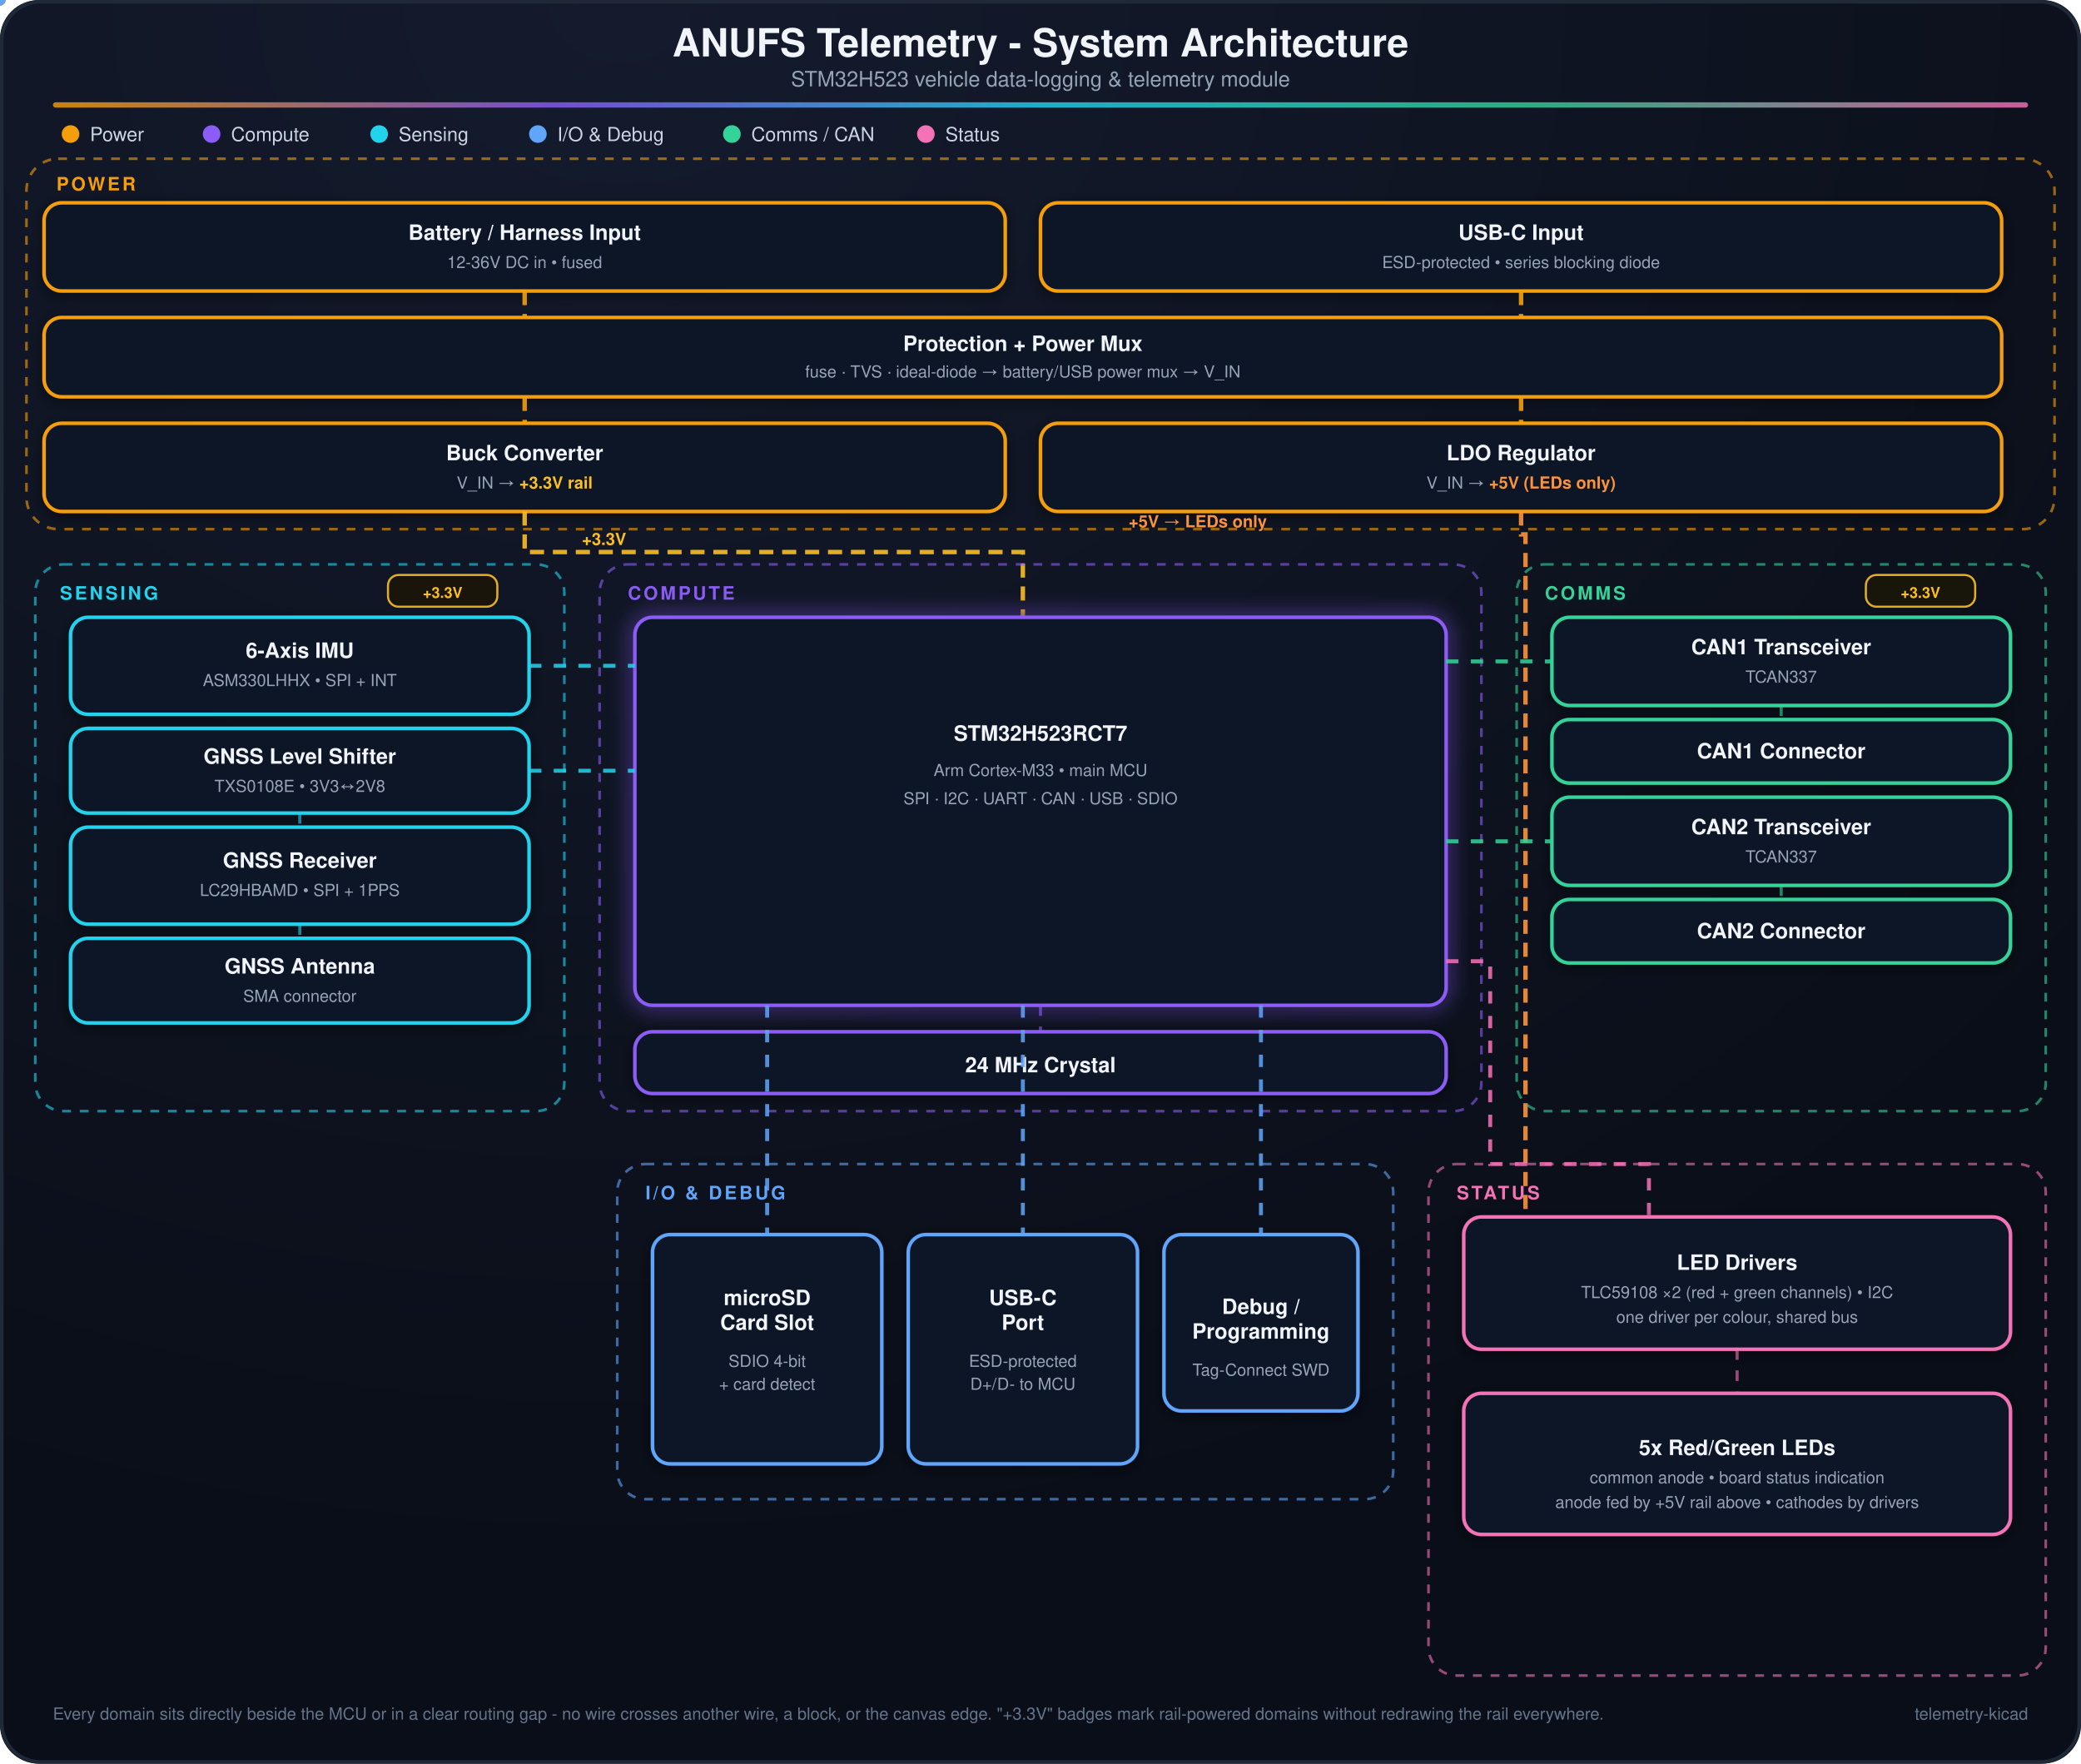
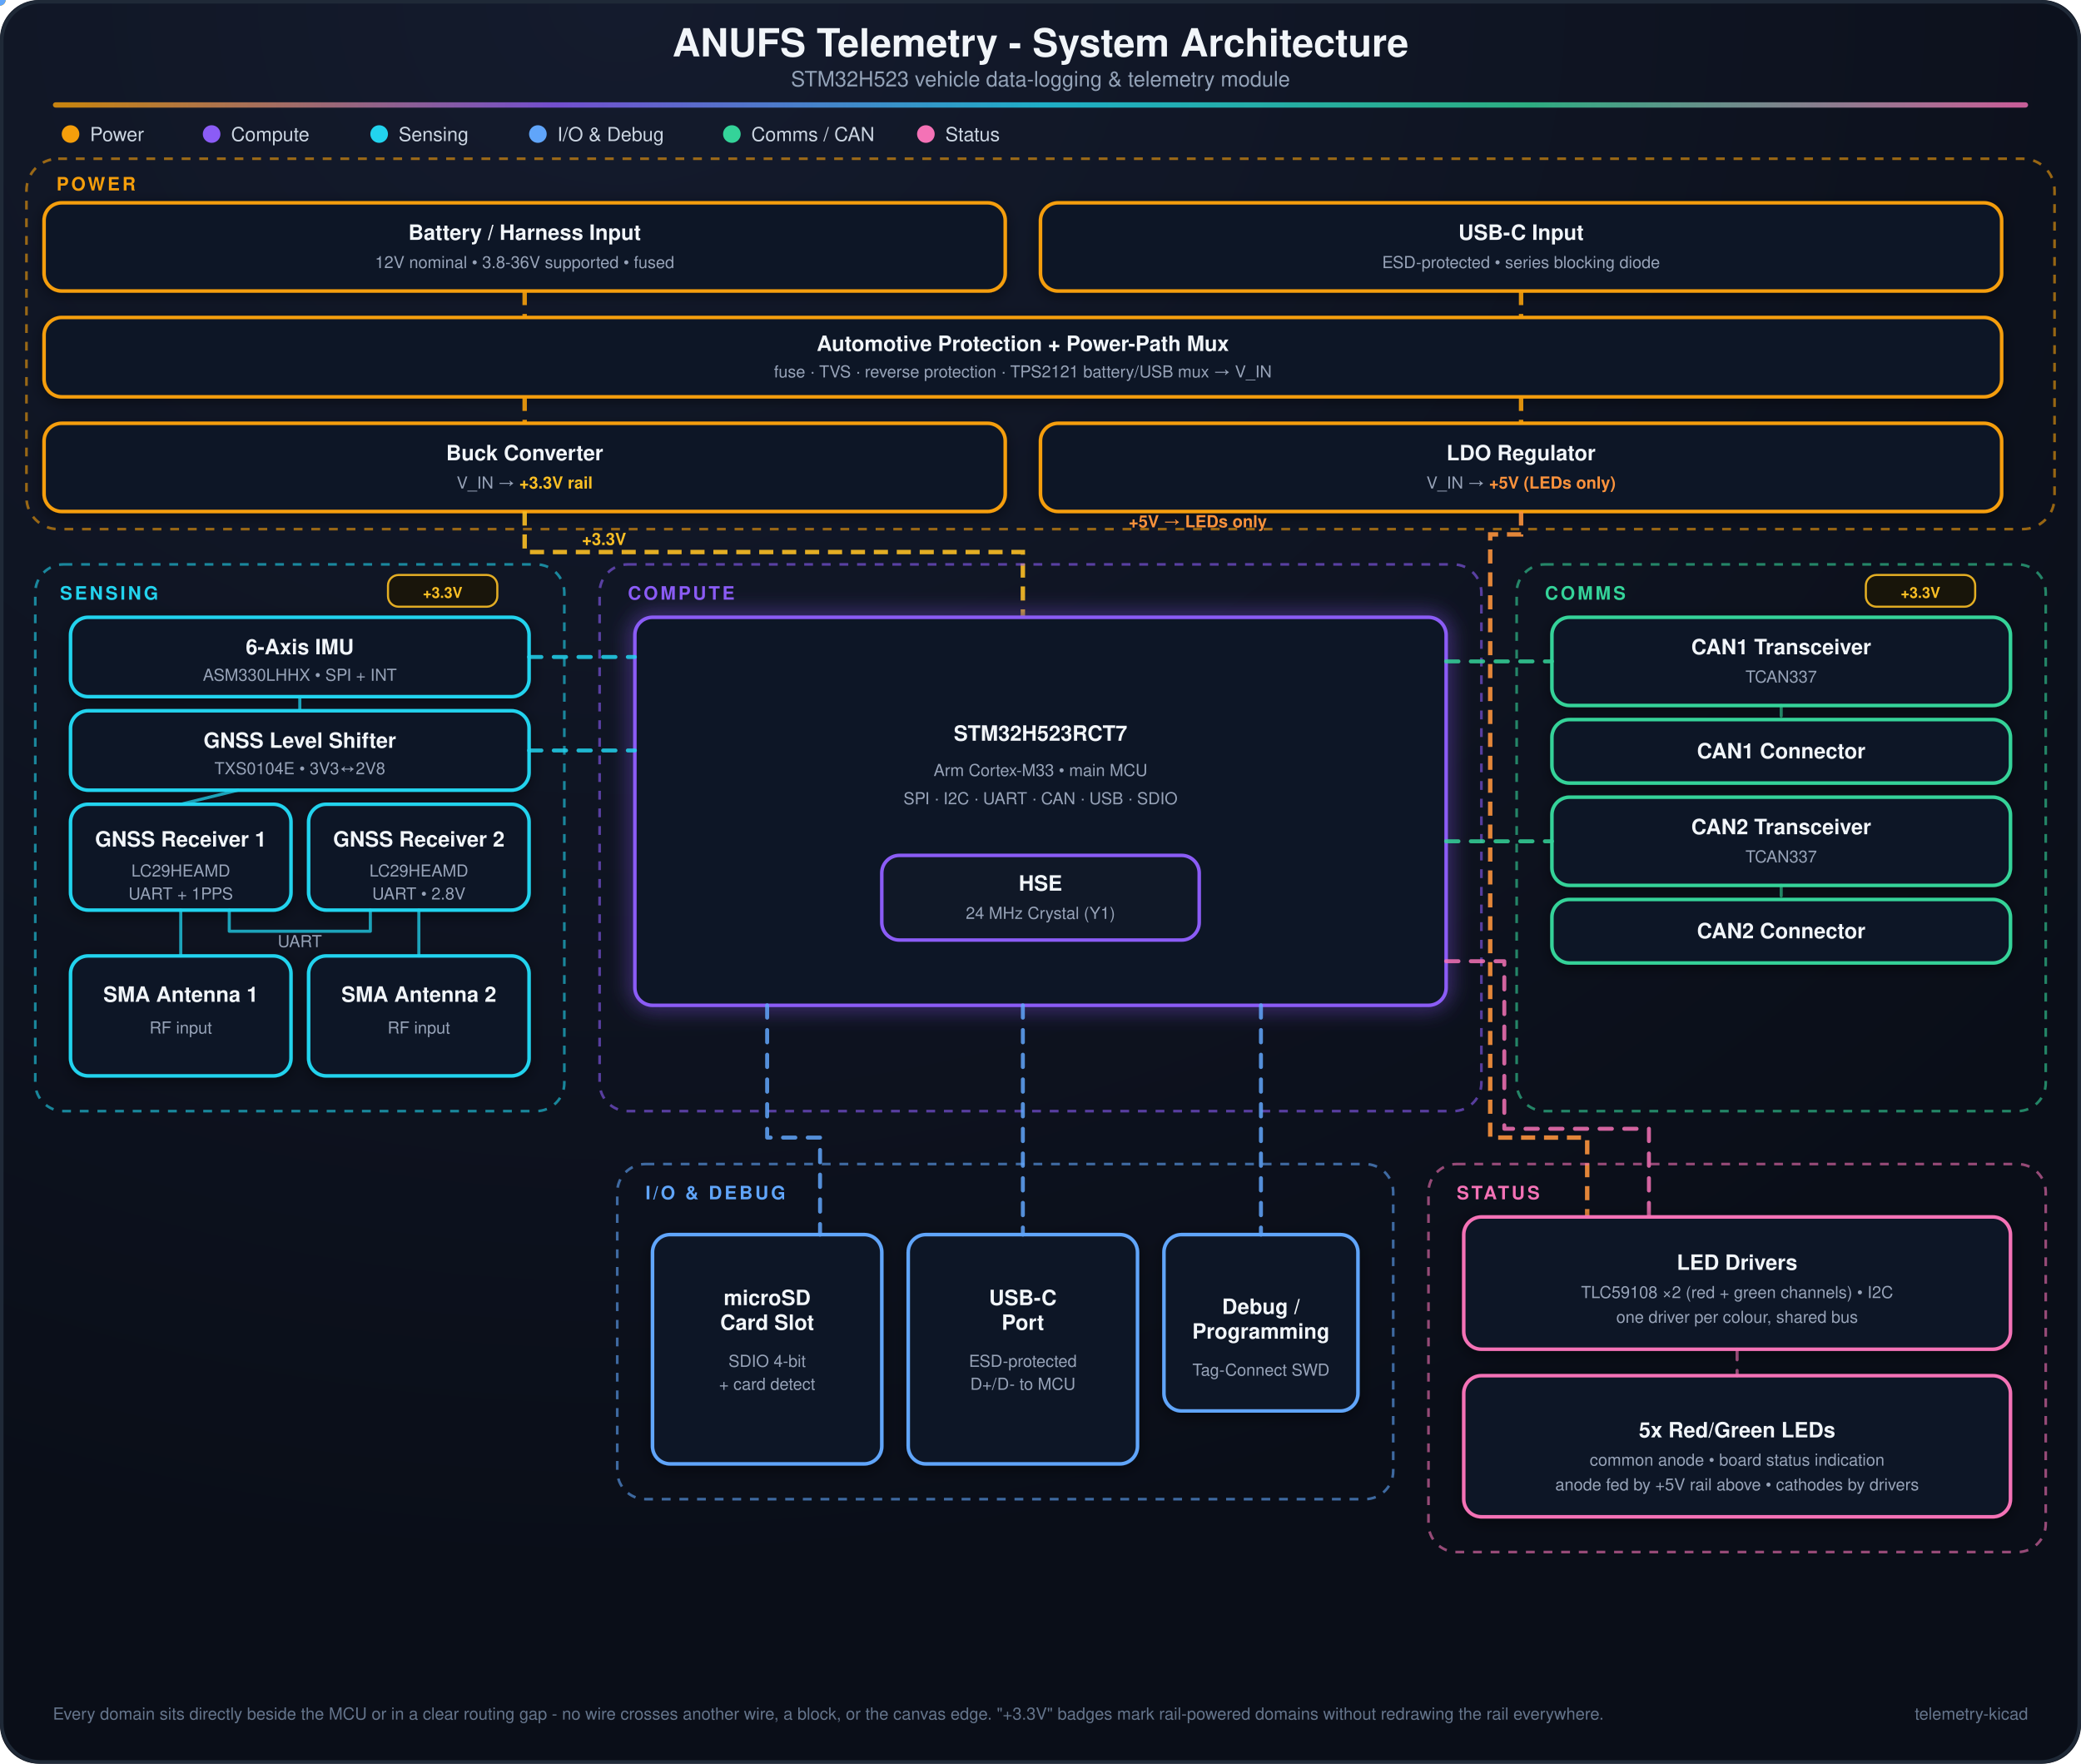
<svg xmlns="http://www.w3.org/2000/svg" viewBox="0 0 1180 1000" width="1180" height="1000" font-family="'Segoe UI', Helvetica, Arial, sans-serif">
  <defs>
    <filter id="glow" x="-60%" y="-60%" width="220%" height="220%">
      <feGaussianBlur stdDeviation="6" result="blur" />
      <feMerge>
        <feMergeNode in="blur" />
        <feMergeNode in="SourceGraphic" />
      </feMerge>
    </filter>
    <filter id="shadow" x="-40%" y="-40%" width="180%" height="180%">
      <feDropShadow dx="0" dy="2" stdDeviation="4" flood-color="#000000" flood-opacity="0.45" />
    </filter>
    <radialGradient id="bgGrad" cx="30%" cy="0%" r="90%">
      <stop offset="0%" stop-color="#141b2d" />
      <stop offset="100%" stop-color="#0a0e18" />
    </radialGradient>
    <linearGradient id="accent" x1="0" y1="0" x2="1" y2="0">
      <stop offset="0%" stop-color="#f59e0b" />
      <stop offset="25%" stop-color="#8b5cf6" />
      <stop offset="50%" stop-color="#22d3ee" />
      <stop offset="75%" stop-color="#34d399" />
      <stop offset="100%" stop-color="#f472b6" />
    </linearGradient>
    <style>
      .bg { fill: url(#bgGrad); }
      .frame { fill: none; stroke: #1f2937; stroke-width: 2; }
      .title { fill: #f1f5f9; font-size: 22px; font-weight: 700; }
      .subtitle { fill: #94a3b8; font-size: 12px; }
      .boundary { fill: none; stroke-dasharray: 5 5; stroke-width: 1.5; opacity: .6; }
      .domlabel { font-size: 10.5px; font-weight: 700; letter-spacing: 1.4px; }
      .node { fill: #101827; stroke-width: 2; rx: 10; }
      .nodeText { fill: #f1f5f9; font-size: 12px; font-weight: 700; }
      .nodeSub { fill: #97a3b8; font-size: 9.4px; }
-       .flow { fill: none; stroke-width: 1.75; opacity: .6; stroke-dasharray: 6 6; animation: dash 1.1s linear infinite; }
-       .flowTrunk { fill: none; stroke-width: 2.25; opacity: .85; stroke-dasharray: 7 7; animation: dash 1.3s linear infinite; }
+       .flow { fill: none; stroke-width: 1.75; opacity: .6; stroke-dasharray: 6 6; stroke-linecap: round; stroke-linejoin: round; animation: dash 1.1s linear infinite; }
+       .flowInternal { fill: none; stroke-width: 1.75; opacity: .75; stroke-linecap: round; stroke-linejoin: round; }
+       .flowTrunk { fill: none; stroke-width: 2.25; opacity: .85; stroke-dasharray: 7 7; stroke-linecap: round; stroke-linejoin: round; animation: dash 1.3s linear infinite; }
      .flowPower { fill: none; stroke-width: 2.5; opacity: .9; stroke-dasharray: 8 5; animation: dash 1s linear infinite; }
      @keyframes dash { to { stroke-dashoffset: -26; } }
      .legendText { fill: #cbd5e1; font-size: 11px; }
      .footer { fill: #64748b; font-size: 9.5px; }
      .railLabel { font-size: 9.5px; font-weight: 700; }
      .badge { fill: #1a1508; stroke: #fbbf24; stroke-width: 1.2; opacity: .9; }
      .badgeText { fill: #fbbf24; font-size: 8.5px; font-weight: 700; }
      @media (prefers-reduced-motion: reduce) {
        .flow, .flowTrunk, .flowPower { animation: none; }
        .pulse { display: none; }
      }
    </style>
  </defs>
  <rect class="bg" width="1180" height="1000" rx="22" />
  <rect class="frame" x="1" y="1" width="1178" height="998" rx="22" />
  <rect x="30" y="58" width="1120" height="3" rx="1.5" fill="url(#accent)" opacity="0.8" />
  <text class="title" x="590" y="32" text-anchor="middle">ANUFS Telemetry - System Architecture</text>
  <text class="subtitle" x="590" y="49" text-anchor="middle">STM32H523 vehicle data-logging &amp; telemetry module</text>
  <g transform="translate(40,76)">
    <circle cx="0" cy="0" r="5" fill="#f59e0b" />
    <text class="legendText" x="11" y="4">Power</text>
    <circle cx="80" cy="0" r="5" fill="#8b5cf6" />
    <text class="legendText" x="91" y="4">Compute</text>
    <circle cx="175" cy="0" r="5" fill="#22d3ee" />
    <text class="legendText" x="186" y="4">Sensing</text>
    <circle cx="265" cy="0" r="5" fill="#60a5fa" />
    <text class="legendText" x="276" y="4">I/O &amp; Debug</text>
    <circle cx="375" cy="0" r="5" fill="#34d399" />
    <text class="legendText" x="386" y="4">Comms / CAN</text>
    <circle cx="485" cy="0" r="5" fill="#f472b6" />
    <text class="legendText" x="496" y="4">Status</text>
  </g>
  <rect class="boundary" x="15" y="90" width="1150" height="210" rx="18" stroke="#f59e0b" />
  <text class="domlabel" x="32" y="108" fill="#f59e0b">POWER</text>
  <g filter="url(#shadow)">
    <rect class="node" x="25" y="115" width="545" height="50" stroke="#f59e0b" />
    <rect class="node" x="590" y="115" width="545" height="50" stroke="#f59e0b" />
    <rect class="node" x="25" y="180" width="1110" height="45" stroke="#f59e0b" />
    <rect class="node" x="25" y="240" width="545" height="50" stroke="#f59e0b" />
    <rect class="node" x="590" y="240" width="545" height="50" stroke="#f59e0b" />
  </g>
  <text class="nodeText" x="297.5" y="136" text-anchor="middle">Battery / Harness Input</text>
-   <text class="nodeSub" x="297.5" y="152" text-anchor="middle">12-36V DC in • fused</text>
+   <text class="nodeSub" x="297.5" y="152" text-anchor="middle">12V nominal • 3.8-36V supported • fused</text>
  <text class="nodeText" x="862.5" y="136" text-anchor="middle">USB-C Input</text>
  <text class="nodeSub" x="862.5" y="152" text-anchor="middle">ESD-protected • series blocking diode</text>
-   <text class="nodeText" x="580" y="199" text-anchor="middle">Protection + Power Mux</text>
-   <text class="nodeSub" x="580" y="214" text-anchor="middle">fuse · TVS · ideal-diode → battery/USB power mux → V_IN</text>
+   <text class="nodeText" x="580" y="199" text-anchor="middle">Automotive Protection + Power-Path Mux</text>
+   <text class="nodeSub" x="580" y="214" text-anchor="middle">fuse · TVS · reverse protection · TPS2121 battery/USB mux → V_IN</text>
  <text class="nodeText" x="297.5" y="261" text-anchor="middle">Buck Converter</text>
  <text class="nodeSub" x="297.5" y="277" text-anchor="middle">V_IN → <tspan fill="#fbbf24" font-weight="700">+3.3V rail</tspan>
  </text>
  <text class="nodeText" x="862.5" y="261" text-anchor="middle">LDO Regulator</text>
  <text class="nodeSub" x="862.5" y="277" text-anchor="middle">V_IN → <tspan fill="#fb923c" font-weight="700">+5V (LEDs only)</tspan>
  </text>
  <path class="flowPower" stroke="#f59e0b" d="M297.5 165 L297.5 180" />
  <path class="flowPower" stroke="#f59e0b" d="M862.5 165 L862.5 180" />
  <path class="flowPower" stroke="#f59e0b" d="M297.5 225 L297.5 240" />
  <path class="flowPower" stroke="#f59e0b" d="M862.5 225 L862.5 240" />
  <path id="RAIL33" class="flowPower" stroke="#fbbf24" d="M297.5 290 L297.5 313 L580 313 L580 350" />
-   <path id="RAIL5" class="flowPower" stroke="#fb923c" d="M862.5 290 L862.5 303 L865 303 L865 690" />
+   <path id="RAIL5" class="flowPower" stroke="#fb923c" d="M862.5 290 L862.5 303 L845 303 L845 645 L900 645 L900 690" />
  <text class="railLabel" x="330" y="309" fill="#fbbf24">+3.3V</text>
  <text class="railLabel" x="640" y="299" fill="#fb923c">+5V → LEDs only</text>
  <circle class="pulse" r="3.2" fill="#fbbf24">
    <animateMotion dur="2.4s" repeatCount="indefinite">
      <mpath href="#RAIL33" />
    </animateMotion>
  </circle>
  <circle class="pulse" r="3.2" fill="#fb923c">
    <animateMotion dur="3s" repeatCount="indefinite">
      <mpath href="#RAIL5" />
    </animateMotion>
  </circle>
  <rect class="boundary" x="20" y="320" width="300" height="310" rx="16" stroke="#22d3ee" />
  <text class="domlabel" x="34" y="340" fill="#22d3ee">SENSING</text>
  <rect class="badge" x="220" y="326" width="62" height="18" rx="6" />
  <text class="badgeText" x="251" y="339" text-anchor="middle">+3.3V</text>
  <g filter="url(#shadow)">
-     <rect class="node" x="40" y="350" width="260" height="55" stroke="#22d3ee" />
-     <rect class="node" x="40" y="413" width="260" height="48" stroke="#22d3ee" />
-     <rect class="node" x="40" y="469" width="260" height="55" stroke="#22d3ee" />
-     <rect class="node" x="40" y="532" width="260" height="48" stroke="#22d3ee" />
-   </g>
-   <text class="nodeText" x="170" y="373" text-anchor="middle">6-Axis IMU</text>
-   <text class="nodeSub" x="170" y="389" text-anchor="middle">ASM330LHHX • SPI + INT</text>
-   <text class="nodeText" x="170" y="433" text-anchor="middle">GNSS Level Shifter</text>
-   <text class="nodeSub" x="170" y="449" text-anchor="middle">TXS0108E • 3V3↔2V8</text>
-   <text class="nodeText" x="170" y="492" text-anchor="middle">GNSS Receiver</text>
-   <text class="nodeSub" x="170" y="508" text-anchor="middle">LC29HBAMD • SPI + 1PPS</text>
-   <text class="nodeText" x="170" y="552" text-anchor="middle">GNSS Antenna</text>
-   <text class="nodeSub" x="170" y="568" text-anchor="middle">SMA connector</text>
-   <path class="flow" stroke="#22d3ee" d="M170 461 L170 469" />
-   <path class="flow" stroke="#22d3ee" d="M170 524 L170 532" />
+     <rect class="node" x="40" y="350" width="260" height="45" stroke="#22d3ee" />
+     <rect class="node" x="40" y="403" width="260" height="45" stroke="#22d3ee" />
+     <rect class="node" x="40" y="456" width="125" height="60" stroke="#22d3ee" />
+     <rect class="node" x="175" y="456" width="125" height="60" stroke="#22d3ee" />
+     <rect class="node" x="40" y="542" width="125" height="68" stroke="#22d3ee" />
+     <rect class="node" x="175" y="542" width="125" height="68" stroke="#22d3ee" />
+   </g>
+   <text class="nodeText" x="170" y="371" text-anchor="middle">6-Axis IMU</text>
+   <text class="nodeSub" x="170" y="386" text-anchor="middle">ASM330LHHX • SPI + INT</text>
+   <text class="nodeText" x="170" y="424" text-anchor="middle">GNSS Level Shifter</text>
+   <text class="nodeSub" x="170" y="439" text-anchor="middle">TXS0104E • 3V3↔2V8</text>
+   <text class="nodeText" x="102.5" y="480" text-anchor="middle" font-size="10.5">GNSS Receiver 1</text>
+   <text class="nodeSub" x="102.5" y="497" text-anchor="middle">LC29HEAMD</text>
+   <text class="nodeSub" x="102.5" y="510" text-anchor="middle">UART + 1PPS</text>
+   <text class="nodeText" x="237.5" y="480" text-anchor="middle" font-size="10.5">GNSS Receiver 2</text>
+   <text class="nodeSub" x="237.5" y="497" text-anchor="middle">LC29HEAMD</text>
+   <text class="nodeSub" x="237.5" y="510" text-anchor="middle">UART • 2.8V</text>
+   <text class="nodeText" x="102.5" y="568" text-anchor="middle" font-size="10.5">SMA Antenna 1</text>
+   <text class="nodeSub" x="102.5" y="586" text-anchor="middle">RF input</text>
+   <text class="nodeText" x="237.5" y="568" text-anchor="middle" font-size="10.5">SMA Antenna 2</text>
+   <text class="nodeSub" x="237.5" y="586" text-anchor="middle">RF input</text>
+   <path class="flowInternal" stroke="#22d3ee" d="M170 395 L170 403" />
+   <path class="flowInternal" stroke="#22d3ee" d="M135 448 L102.5 456" />
+   <path class="flowInternal" stroke="#22d3ee" d="M130 516 L130 528 L210 528 L210 516" />
+   <text class="nodeSub" x="170" y="537" text-anchor="middle" fill="#67e8f9">UART</text>
+   <path class="flowInternal" stroke="#22d3ee" d="M102.5 516 L102.5 542" />
+   <path class="flowInternal" stroke="#22d3ee" d="M237.5 516 L237.5 542" />
  <rect class="boundary" x="340" y="320" width="500" height="310" rx="16" stroke="#8b5cf6" />
  <text class="domlabel" x="356" y="340" fill="#8b5cf6">COMPUTE</text>
  <g filter="url(#glow)">
    <rect class="node" x="360" y="350" width="460" height="220" stroke="#8b5cf6" stroke-width="2.5" fill="#1a1330" />
  </g>
  <text class="nodeText" x="590" y="420" text-anchor="middle" font-size="15">STM32H523RCT7</text>
  <text class="nodeSub" x="590" y="440" text-anchor="middle">Arm Cortex-M33 • main MCU</text>
  <text class="nodeSub" x="590" y="456" text-anchor="middle">SPI · I2C · UART · CAN · USB · SDIO</text>
-   <g filter="url(#shadow)">
-     <rect class="node" x="360" y="585" width="460" height="35" stroke="#8b5cf6" />
-   </g>
-   <text class="nodeText" x="590" y="608" text-anchor="middle" font-size="11.5">24 MHz Crystal</text>
-   <path class="flow" stroke="#8b5cf6" d="M590 570 L590 585" />
+   <rect class="node" x="500" y="485" width="180" height="48" stroke="#8b5cf6" stroke-width="1.5" fill="#161126" />
+   <text class="nodeText" x="590" y="505" text-anchor="middle" font-size="11.5">HSE</text>
+   <text class="nodeSub" x="590" y="521" text-anchor="middle">24 MHz Crystal (Y1)</text>
  <rect class="boundary" x="860" y="320" width="300" height="310" rx="16" stroke="#34d399" />
  <text class="domlabel" x="876" y="340" fill="#34d399">COMMS</text>
  <rect class="badge" x="1058" y="326" width="62" height="18" rx="6" />
  <text class="badgeText" x="1089" y="339" text-anchor="middle">+3.3V</text>
  <g filter="url(#shadow)">
    <rect class="node" x="880" y="350" width="260" height="50" stroke="#34d399" />
    <rect class="node" x="880" y="408" width="260" height="36" stroke="#34d399" />
    <rect class="node" x="880" y="452" width="260" height="50" stroke="#34d399" />
    <rect class="node" x="880" y="510" width="260" height="36" stroke="#34d399" />
  </g>
  <text class="nodeText" x="1010" y="371" text-anchor="middle">CAN1 Transceiver</text>
  <text class="nodeSub" x="1010" y="387" text-anchor="middle">TCAN337</text>
  <text class="nodeText" x="1010" y="430" text-anchor="middle" font-size="10.5">CAN1 Connector</text>
  <text class="nodeText" x="1010" y="473" text-anchor="middle">CAN2 Transceiver</text>
  <text class="nodeSub" x="1010" y="489" text-anchor="middle">TCAN337</text>
  <text class="nodeText" x="1010" y="532" text-anchor="middle" font-size="10.5">CAN2 Connector</text>
  <path class="flow" stroke="#34d399" d="M1010 400 L1010 408" />
  <path class="flow" stroke="#34d399" d="M1010 502 L1010 510" />
-   <path id="H1" class="flowTrunk" stroke="#22d3ee" d="M300 377.5 L360 377.5" />
-   <path id="H2" class="flowTrunk" stroke="#22d3ee" d="M300 437 L360 437" />
+   <path id="H1" class="flowTrunk" stroke="#22d3ee" d="M300 372.5 L360 372.5" />
+   <path id="H2" class="flowTrunk" stroke="#22d3ee" d="M300 425.5 L360 425.5" />
  <path id="H3" class="flowTrunk" stroke="#34d399" d="M820 375 L880 375" />
  <path id="H4" class="flowTrunk" stroke="#34d399" d="M820 477 L880 477" />
  <circle class="pulse" r="3" fill="#22d3ee">
    <animateMotion dur="2s" repeatCount="indefinite">
      <mpath href="#H1" />
    </animateMotion>
  </circle>
  <circle class="pulse" r="3" fill="#22d3ee">
    <animateMotion dur="2.2s" repeatCount="indefinite">
      <mpath href="#H2" />
    </animateMotion>
  </circle>
  <circle class="pulse" r="3" fill="#34d399">
    <animateMotion dur="1.9s" repeatCount="indefinite">
      <mpath href="#H3" />
    </animateMotion>
  </circle>
  <circle class="pulse" r="3" fill="#34d399">
    <animateMotion dur="2.3s" repeatCount="indefinite">
      <mpath href="#H4" />
    </animateMotion>
  </circle>
-   <path id="H5" class="flowTrunk" stroke="#f472b6" d="M820 545 L845 545 L845 660 L935 660 L935 690" />
+   <path id="STATUS_DATA" class="flowTrunk" stroke="#f472b6" d="M820 545 L853 545 L853 640 L935 640 L935 690" />
  <circle class="pulse" r="3" fill="#f472b6">
    <animateMotion dur="2.6s" repeatCount="indefinite">
-       <mpath href="#H5" />
+       <mpath href="#STATUS_DATA" />
    </animateMotion>
  </circle>
  <rect class="boundary" x="350" y="660" width="440" height="190" rx="16" stroke="#60a5fa" />
  <text class="domlabel" x="366" y="680" fill="#60a5fa">I/O &amp; DEBUG</text>
  <g filter="url(#shadow)">
    <rect class="node" x="370" y="700" width="130" height="130" stroke="#60a5fa" />
    <rect class="node" x="515" y="700" width="130" height="130" stroke="#60a5fa" />
    <rect class="node" x="660" y="700" width="110" height="100" stroke="#60a5fa" />
  </g>
  <text class="nodeText" x="435" y="740" text-anchor="middle" font-size="11">microSD</text>
  <text class="nodeText" x="435" y="754" text-anchor="middle" font-size="11">Card Slot</text>
  <text class="nodeSub" x="435" y="775" text-anchor="middle">SDIO 4-bit</text>
  <text class="nodeSub" x="435" y="788" text-anchor="middle">+ card detect</text>
  <text class="nodeText" x="580" y="740" text-anchor="middle" font-size="11">USB-C</text>
  <text class="nodeText" x="580" y="754" text-anchor="middle" font-size="11">Port</text>
  <text class="nodeSub" x="580" y="775" text-anchor="middle">ESD-protected</text>
  <text class="nodeSub" x="580" y="788" text-anchor="middle">D+/D- to MCU</text>
  <text class="nodeText" x="715" y="745" text-anchor="middle" font-size="11">Debug /</text>
  <text class="nodeText" x="715" y="759" text-anchor="middle" font-size="11">Programming</text>
  <text class="nodeSub" x="715" y="780" text-anchor="middle">Tag-Connect SWD</text>
-   <path id="H5" class="flowTrunk" stroke="#60a5fa" d="M435 570 L435 700" />
+   <path id="IO_SD" class="flowTrunk" stroke="#60a5fa" d="M435 570 L435 645 L465 645 L465 700" />
  <path id="H6" class="flowTrunk" stroke="#60a5fa" d="M580 570 L580 700" />
  <path id="H7" class="flowTrunk" stroke="#60a5fa" d="M715 570 L715 700" />
  <circle class="pulse" r="3" fill="#60a5fa">
    <animateMotion dur="2.4s" repeatCount="indefinite">
-       <mpath href="#H5" />
+       <mpath href="#IO_SD" />
    </animateMotion>
  </circle>
  <circle class="pulse" r="3" fill="#60a5fa">
    <animateMotion dur="2.7s" repeatCount="indefinite">
      <mpath href="#H6" />
    </animateMotion>
  </circle>
  <circle class="pulse" r="3" fill="#60a5fa">
    <animateMotion dur="2.1s" repeatCount="indefinite">
      <mpath href="#H7" />
    </animateMotion>
  </circle>
-   <rect class="boundary" x="810" y="660" width="350" height="290" rx="16" stroke="#f472b6" />
+   <rect class="boundary" x="810" y="660" width="350" height="220" rx="16" stroke="#f472b6" />
  <text class="domlabel" x="826" y="680" fill="#f472b6">STATUS</text>
  <g filter="url(#shadow)">
    <rect class="node" x="830" y="690" width="310" height="75" stroke="#f472b6" />
-     <rect class="node" x="830" y="790" width="310" height="80" stroke="#f472b6" />
+     <rect class="node" x="830" y="780" width="310" height="80" stroke="#f472b6" />
  </g>
  <text class="nodeText" x="985" y="720" text-anchor="middle">LED Drivers</text>
  <text class="nodeSub" x="985" y="736" text-anchor="middle">TLC59108 ×2 (red + green channels) • I2C</text>
  <text class="nodeSub" x="985" y="750" text-anchor="middle">one driver per colour, shared bus</text>
-   <text class="nodeText" x="985" y="825" text-anchor="middle">5x Red/Green LEDs</text>
-   <text class="nodeSub" x="985" y="841" text-anchor="middle">common anode • board status indication</text>
-   <text class="nodeSub" x="985" y="855" text-anchor="middle">anode fed by +5V rail above • cathodes by drivers</text>
-   <path class="flow" stroke="#f472b6" d="M985 765 L985 790" />
+   <text class="nodeText" x="985" y="815" text-anchor="middle">5x Red/Green LEDs</text>
+   <text class="nodeSub" x="985" y="831" text-anchor="middle">common anode • board status indication</text>
+   <text class="nodeSub" x="985" y="845" text-anchor="middle">anode fed by +5V rail above • cathodes by drivers</text>
+   <path class="flow" stroke="#f472b6" d="M985 765 L985 780" />
  <text class="footer" x="30" y="975">Every domain sits directly beside the MCU or in a clear routing gap - no wire crosses another wire, a block, or the canvas edge. "+3.3V" badges mark rail-powered domains without redrawing the rail everywhere.</text>
  <text class="footer" x="1150" y="975" text-anchor="end">telemetry-kicad</text>
</svg>
